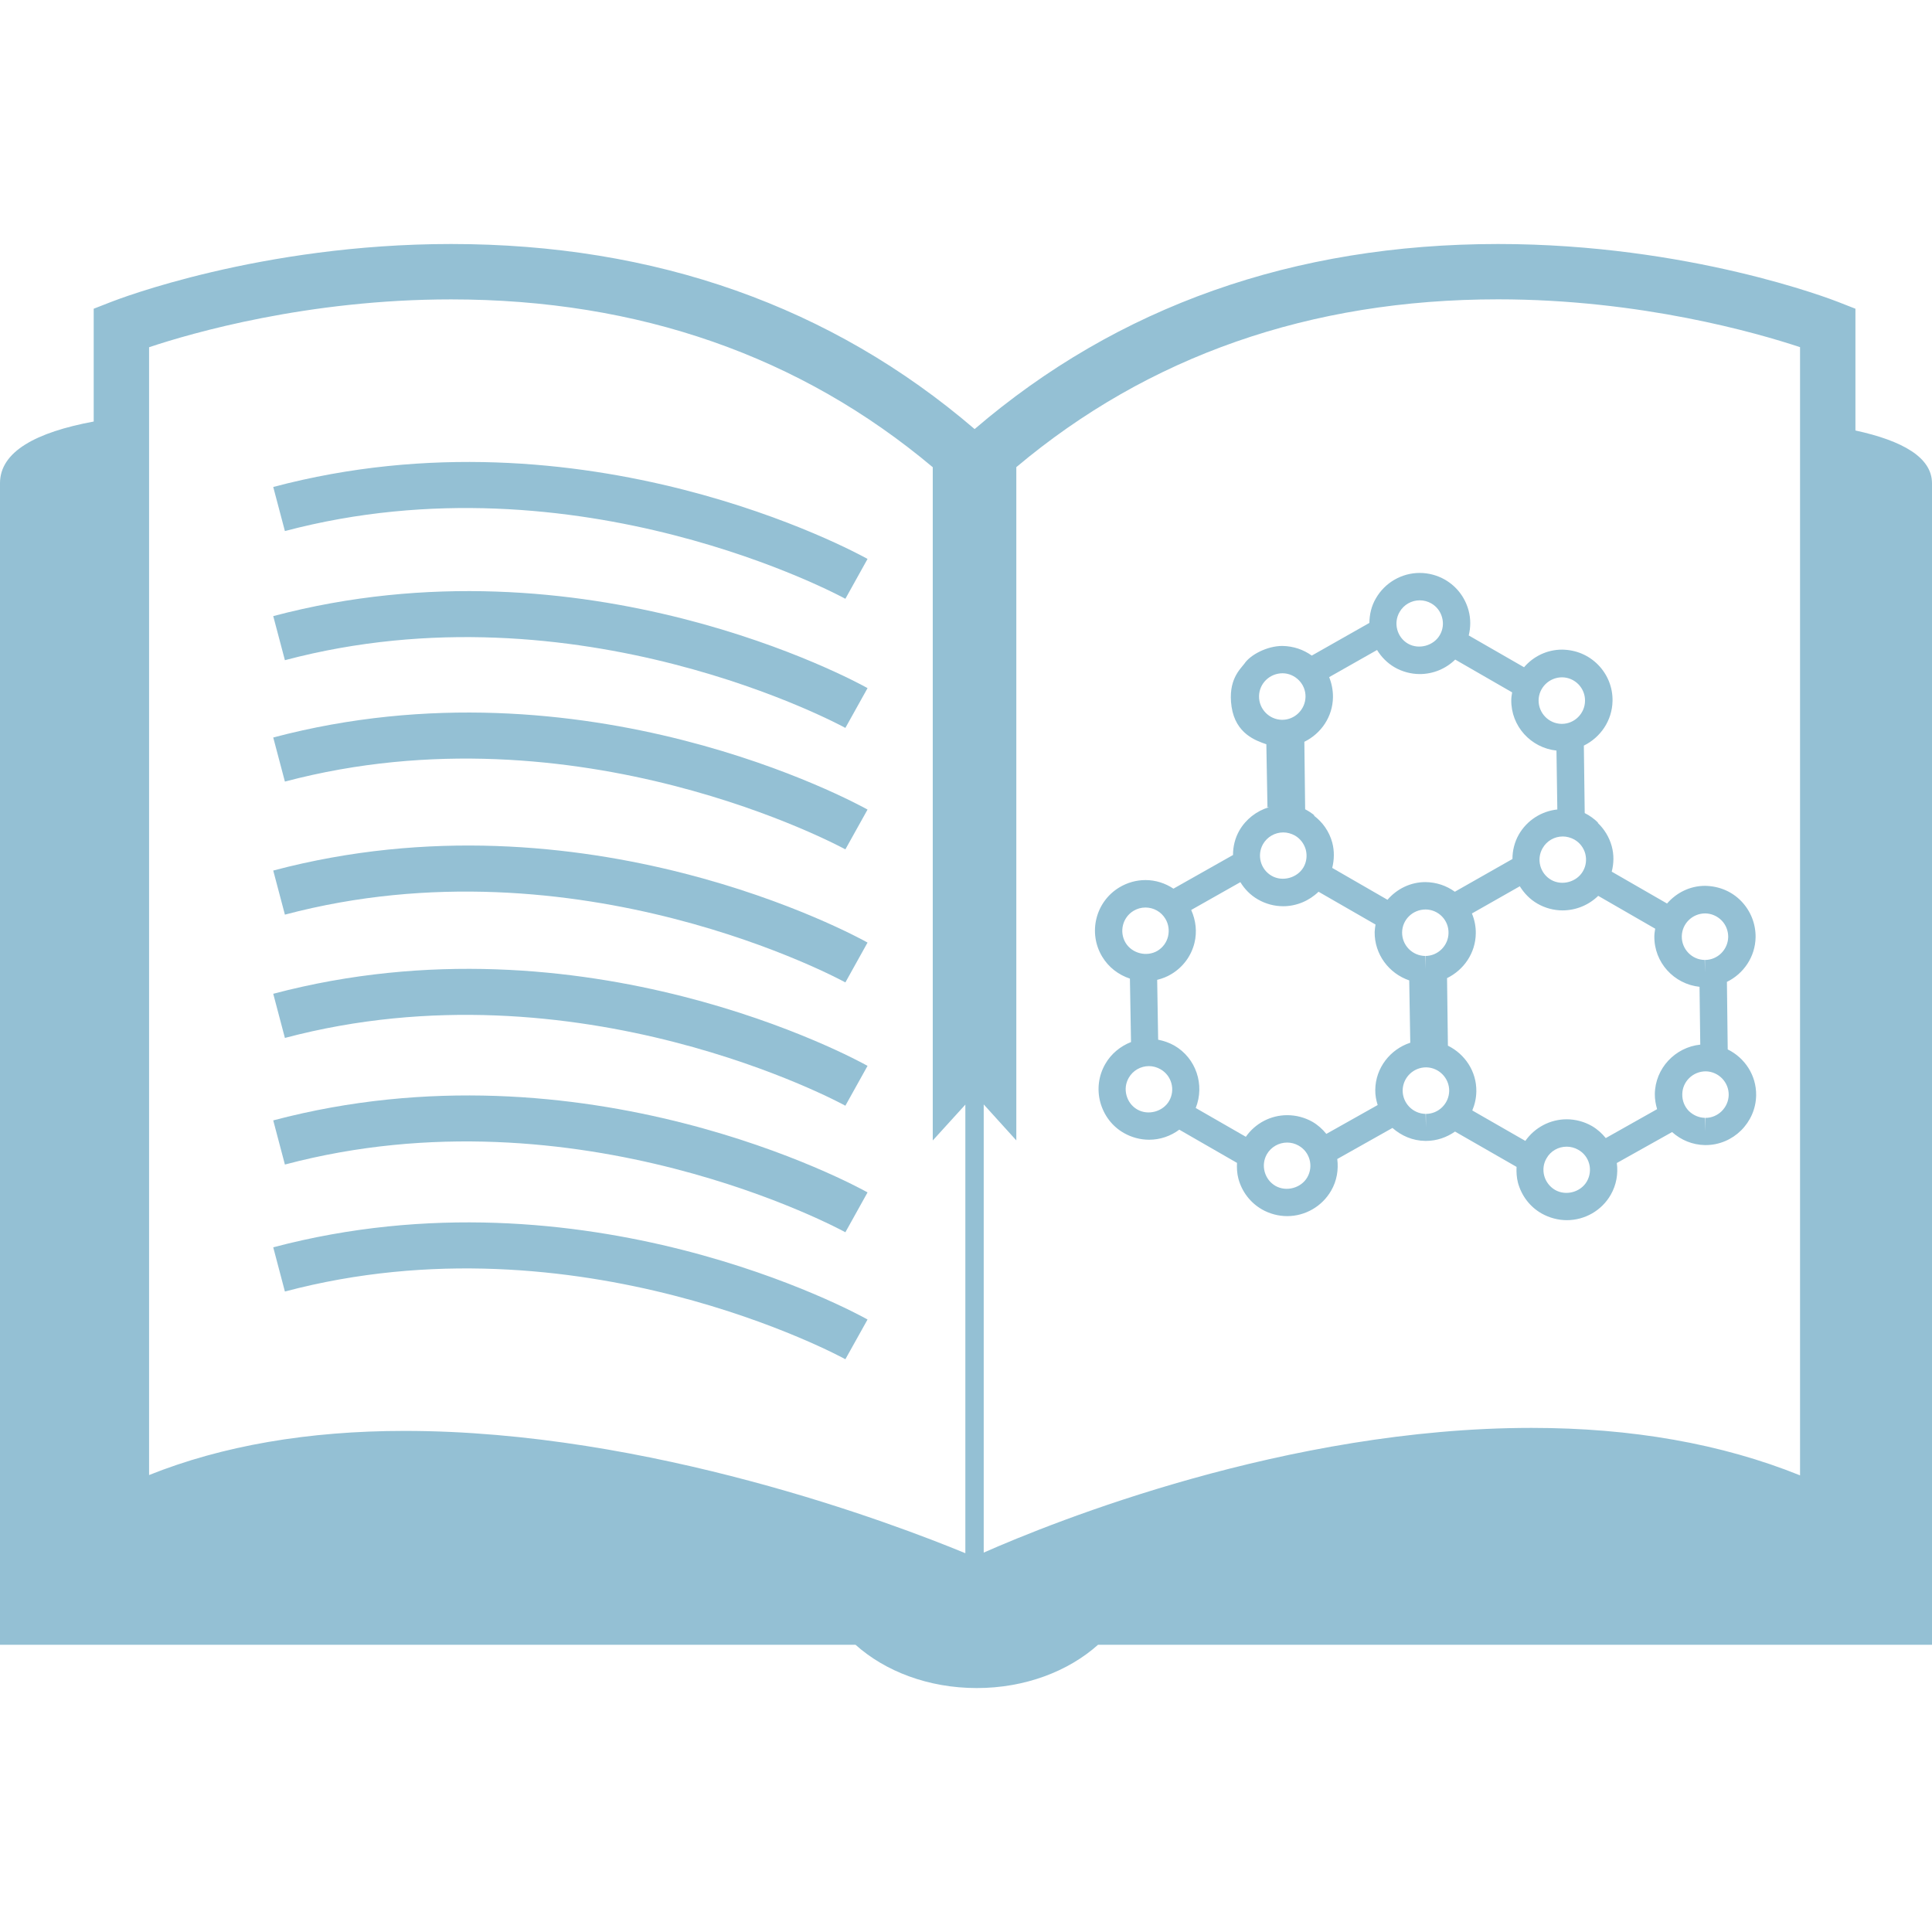
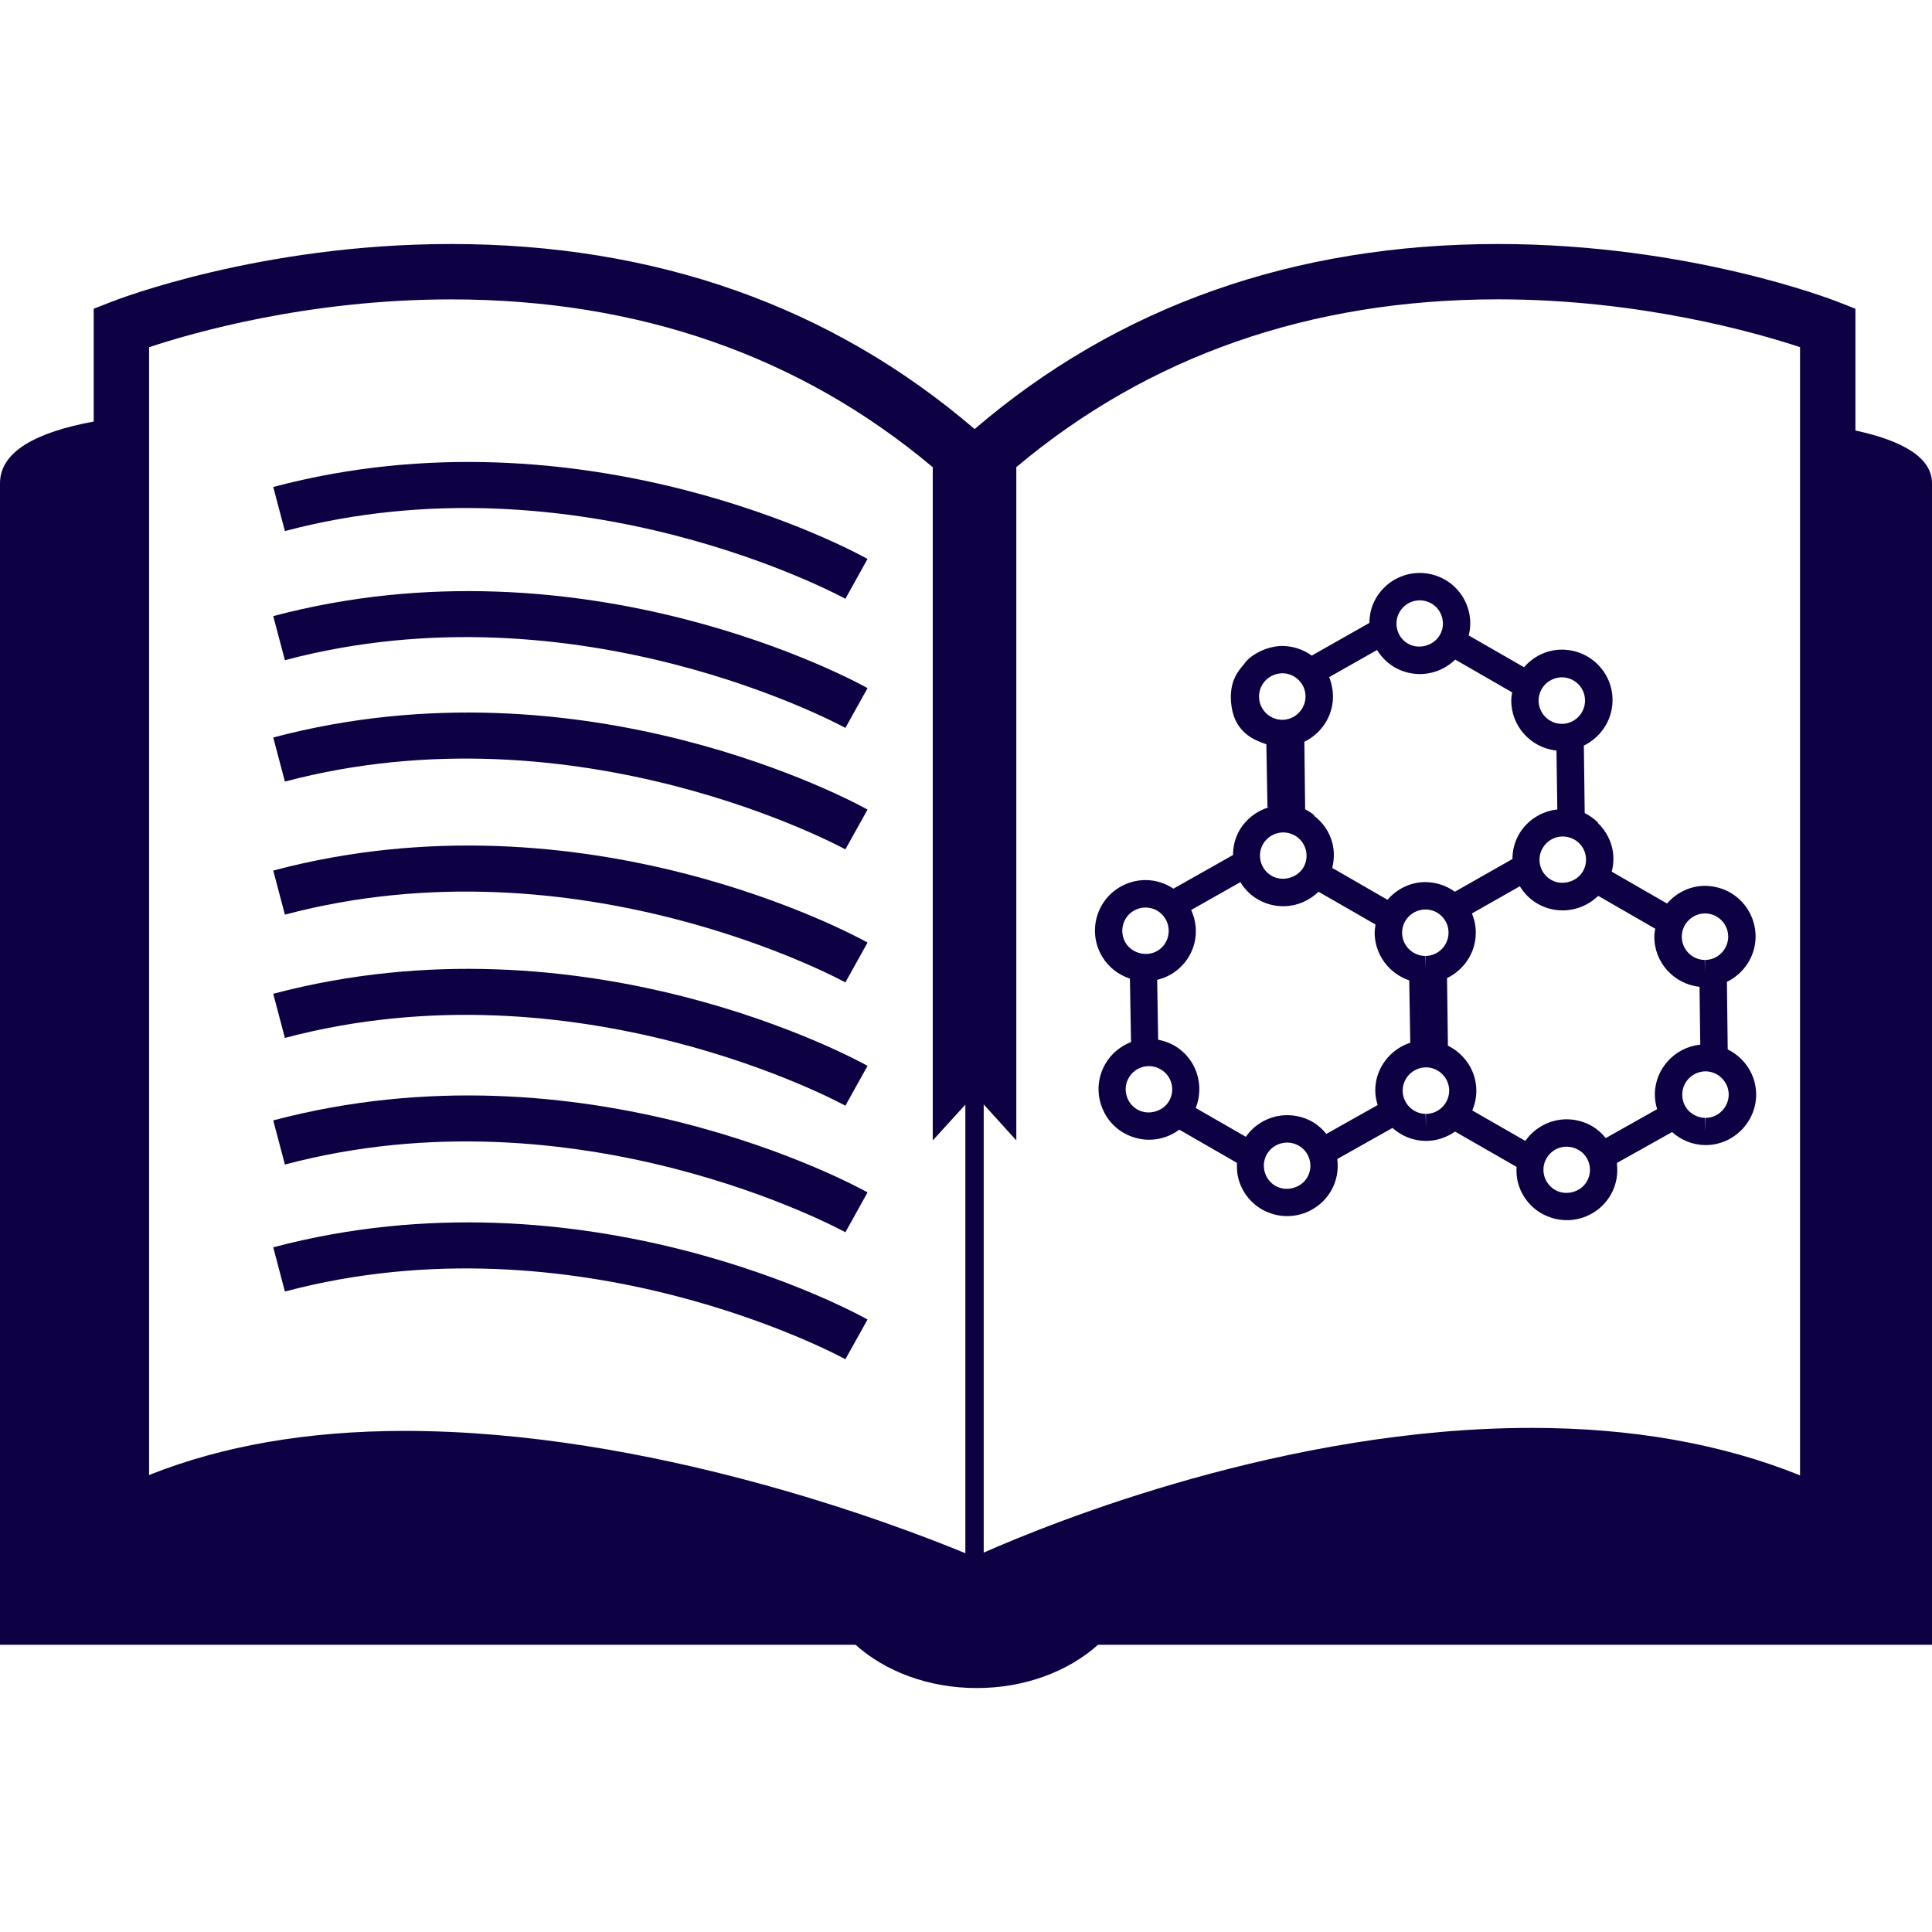
- <svg xmlns="http://www.w3.org/2000/svg" fill="#94c0d4" version="1.1" id="Capa_1" width="800px" height="800px" viewBox="0 0 31.465 31.465" xml:space="preserve">
+ <svg xmlns="http://www.w3.org/2000/svg" fill="#0d0144 " version="1.1" id="Capa_1" width="800px" height="800px" viewBox="0 0 31.465 31.465" xml:space="preserve">
  <g>
    <g>
      <path d="M30.218,7.011V5.028l-0.286-0.112c-0.097-0.038-2.427-0.942-5.533-0.942c-3.328,0-6.194,1.014-8.526,3.014    c-2.332-2-5.199-3.014-8.527-3.014c-3.107,0-5.436,0.904-5.533,0.942L1.526,5.028v1.837C0.586,7.04,0,7.355,0,7.87    c0,2.676,0,18.917,0,18.917h13.933c0.482,0.432,1.186,0.705,1.975,0.705c0.787,0,1.492-0.273,1.975-0.705h13.582    c0,0,0-17.979,0-18.917C31.464,7.451,30.99,7.179,30.218,7.011z M15.722,25.296c-1.157-0.478-5.141-1.992-9.131-1.992    c-1.575,0-2.972,0.242-4.163,0.719V5.655c0.695-0.232,2.587-0.779,4.917-0.779c3.063,0,5.696,0.927,7.846,2.733v10.965    l0.531-0.584V25.296z M29.316,24.028c-1.277-0.515-2.744-0.773-4.371-0.773c-3.987,0-7.782,1.527-8.924,2.031v-7.299l0.531,0.586    V7.608c2.15-1.807,4.782-2.733,7.846-2.733c2.322,0,4.222,0.548,4.918,0.779V24.028L29.316,24.028z" />
      <path d="M23.917,9.94c-0.058-0.213-0.194-0.39-0.385-0.5c-0.125-0.071-0.267-0.109-0.41-0.109c-0.294,0-0.567,0.158-0.714,0.414    c-0.074,0.126-0.104,0.263-0.106,0.4l-0.938,0.532c-0.137-0.098-0.299-0.154-0.48-0.157c-0.246,0-0.52,0.143-0.617,0.288    c-0.067,0.09-0.274,0.266-0.209,0.704c0.066,0.438,0.394,0.55,0.566,0.609l0.018,1.014c-0.006,0.002-0.009,0.004-0.015,0.006    l0.037,0.006c-0.199,0.061-0.373,0.194-0.479,0.378c-0.072,0.126-0.104,0.263-0.104,0.4l-0.97,0.548    c-0.133-0.089-0.291-0.14-0.455-0.14c-0.149,0-0.295,0.041-0.424,0.118c-0.39,0.234-0.516,0.741-0.281,1.13    c0.103,0.172,0.266,0.296,0.451,0.357l0.018,1.033c-0.173,0.068-0.324,0.191-0.419,0.357c-0.11,0.191-0.138,0.414-0.081,0.625    c0.059,0.213,0.193,0.391,0.385,0.5c0.125,0.071,0.268,0.109,0.41,0.109c0.18,0,0.352-0.06,0.491-0.164l0.94,0.541    c-0.004,0.085,0,0.172,0.023,0.258c0.057,0.211,0.193,0.39,0.384,0.5c0.125,0.071,0.267,0.109,0.411,0.109    c0.294,0,0.568-0.159,0.715-0.414c0.094-0.162,0.122-0.342,0.1-0.516l0.899-0.506c0.144,0.127,0.329,0.209,0.535,0.211h0.011    c0.176,0,0.338-0.058,0.473-0.152l1.002,0.575c-0.004,0.087,0.001,0.174,0.023,0.259c0.059,0.213,0.194,0.391,0.385,0.5    c0.125,0.07,0.268,0.109,0.41,0.109c0.295,0,0.568-0.157,0.715-0.412c0.094-0.164,0.123-0.344,0.1-0.519l0.9-0.504    c0.147,0.132,0.334,0.208,0.533,0.212h0.014c0.447,0,0.816-0.365,0.822-0.812c0.004-0.326-0.185-0.609-0.463-0.746l-0.013-1.1    c0.271-0.132,0.462-0.407,0.467-0.728c0.002-0.22-0.081-0.428-0.233-0.586c-0.153-0.158-0.359-0.246-0.59-0.25    c-0.248,0-0.468,0.114-0.619,0.288l-0.901-0.519c0.035-0.135,0.038-0.276,0-0.415c-0.041-0.149-0.122-0.279-0.231-0.383    c0.004,0,0.008,0.002,0.012,0.003c-0.064-0.063-0.139-0.119-0.221-0.159l-0.014-1.099c0.271-0.133,0.462-0.408,0.467-0.728    c0.004-0.22-0.08-0.428-0.232-0.585c-0.154-0.158-0.359-0.247-0.59-0.25c-0.248,0-0.469,0.112-0.619,0.287l-0.901-0.518    C23.952,10.22,23.955,10.079,23.917,9.94z M22.794,9.967c0.067-0.117,0.192-0.19,0.328-0.19c0.065,0,0.131,0.017,0.188,0.05    c0.088,0.05,0.15,0.132,0.176,0.229c0.027,0.098,0.014,0.2-0.037,0.287c-0.1,0.174-0.342,0.241-0.518,0.14    C22.752,10.38,22.689,10.147,22.794,9.967z M20.505,11.339c0.002-0.206,0.172-0.374,0.384-0.374l0,0    c0.1,0.001,0.194,0.042,0.266,0.115c0.07,0.072,0.109,0.167,0.107,0.269c-0.004,0.206-0.174,0.374-0.379,0.374h-0.005    C20.67,11.72,20.502,11.547,20.505,11.339z M20.57,13.747c0.068-0.117,0.193-0.19,0.33-0.19c0.064,0,0.129,0.018,0.188,0.05    c0.088,0.051,0.15,0.132,0.178,0.23c0.025,0.097,0.014,0.2-0.037,0.288c-0.101,0.173-0.342,0.24-0.518,0.139    C20.529,14.16,20.467,13.928,20.57,13.747z M18.331,15.354c-0.106-0.179-0.049-0.412,0.13-0.52    c0.059-0.035,0.125-0.054,0.193-0.054c0.135,0,0.257,0.069,0.326,0.184c0.052,0.087,0.066,0.189,0.043,0.287    c-0.024,0.099-0.086,0.182-0.172,0.234C18.675,15.589,18.436,15.528,18.331,15.354z M19.041,17.93    c-0.1,0.174-0.341,0.241-0.518,0.14c-0.088-0.051-0.149-0.131-0.176-0.229c-0.027-0.098-0.015-0.2,0.037-0.289    c0.067-0.117,0.193-0.189,0.328-0.189c0.064,0,0.131,0.018,0.188,0.051C19.082,17.517,19.145,17.749,19.041,17.93z M21.291,19.174    c-0.1,0.174-0.34,0.241-0.518,0.14c-0.088-0.051-0.149-0.132-0.176-0.229c-0.027-0.098-0.014-0.2,0.036-0.288    c0.068-0.117,0.194-0.189,0.33-0.189c0.065,0,0.13,0.017,0.187,0.05C21.333,18.761,21.395,18.993,21.291,19.174z M22.398,17.749    c-0.002,0.088,0.015,0.17,0.039,0.248l-0.836,0.47c-0.062-0.077-0.138-0.146-0.228-0.198c-0.125-0.07-0.267-0.107-0.409-0.107    c-0.27,0-0.521,0.133-0.674,0.352l-0.816-0.469c0.149-0.375,0.008-0.812-0.351-1.018c-0.082-0.046-0.169-0.076-0.261-0.094    l-0.016-0.975c0.082-0.02,0.16-0.05,0.232-0.094c0.188-0.113,0.322-0.293,0.375-0.506c0.045-0.182,0.023-0.369-0.053-0.538    l0.801-0.453c0.068,0.112,0.164,0.212,0.287,0.282c0.125,0.072,0.266,0.11,0.41,0.11c0.217,0,0.424-0.088,0.576-0.236l0.928,0.534    c-0.006,0.039-0.012,0.08-0.014,0.121c-0.004,0.366,0.234,0.677,0.563,0.789l0.017,1.015    C22.643,17.088,22.402,17.391,22.398,17.749z M22.835,15.185c0.003-0.207,0.172-0.373,0.383-0.373l0,0    c0.103,0.001,0.196,0.042,0.267,0.114c0.07,0.073,0.108,0.168,0.106,0.27c-0.003,0.205-0.172,0.373-0.377,0.373v0.209    l-0.005-0.209C23,15.565,22.833,15.394,22.835,15.185z M23.223,18.141v0.222l-0.005-0.222c-0.209-0.003-0.376-0.176-0.374-0.384    c0.004-0.206,0.172-0.374,0.383-0.374c0.209,0.003,0.377,0.176,0.375,0.384C23.598,17.973,23.43,18.141,23.223,18.141z     M25.844,19.241c-0.1,0.174-0.339,0.24-0.517,0.139c-0.087-0.051-0.15-0.133-0.177-0.229c-0.026-0.098-0.014-0.2,0.037-0.286    c0.066-0.119,0.192-0.19,0.328-0.19c0.065,0,0.131,0.017,0.188,0.05C25.887,18.827,25.948,19.059,25.844,19.241z M28.154,17.833    c-0.004,0.205-0.174,0.373-0.377,0.373v0.222l-0.006-0.222c-0.102-0.002-0.196-0.043-0.268-0.114    c-0.07-0.073-0.107-0.168-0.105-0.271c0.002-0.205,0.172-0.373,0.383-0.373C27.988,17.452,28.157,17.624,28.154,17.833z     M27.771,14.876c0.102,0.001,0.196,0.043,0.268,0.115c0.07,0.072,0.107,0.167,0.107,0.269c-0.004,0.206-0.172,0.374-0.379,0.374    v0.209l-0.004-0.209c-0.209-0.003-0.375-0.176-0.373-0.383S27.562,14.876,27.771,14.876z M26.029,14.59l0.928,0.535    c-0.006,0.039-0.014,0.08-0.014,0.121c-0.006,0.428,0.318,0.78,0.736,0.826l0.012,0.941c-0.409,0.043-0.734,0.385-0.74,0.804    c-0.001,0.087,0.014,0.168,0.037,0.247l-0.836,0.471c-0.062-0.076-0.137-0.145-0.227-0.197c-0.125-0.071-0.267-0.109-0.41-0.109    c-0.27,0-0.521,0.135-0.673,0.352l-0.864-0.496c0.041-0.096,0.064-0.2,0.066-0.311c0.004-0.326-0.186-0.607-0.463-0.744    l-0.014-1.1c0.272-0.133,0.464-0.407,0.468-0.728c0.002-0.113-0.021-0.224-0.063-0.325l0.78-0.443    c0.07,0.113,0.164,0.212,0.287,0.283c0.125,0.072,0.267,0.11,0.41,0.11C25.67,14.826,25.876,14.739,26.029,14.59z M25.818,13.903    c0.025,0.098,0.013,0.2-0.039,0.288c-0.1,0.173-0.34,0.24-0.516,0.139c-0.182-0.104-0.244-0.336-0.14-0.516    c0.067-0.118,0.192-0.191,0.329-0.191c0.064,0,0.13,0.018,0.188,0.05C25.729,13.724,25.791,13.805,25.818,13.903z M25.441,11.031    c0.101,0.001,0.195,0.042,0.267,0.115c0.069,0.072,0.108,0.168,0.106,0.269c-0.002,0.206-0.172,0.374-0.377,0.374h-0.006    c-0.207-0.003-0.375-0.175-0.373-0.384C25.061,11.199,25.23,11.031,25.441,11.031z M24.627,11.276    c-0.006,0.04-0.014,0.081-0.014,0.123c-0.006,0.428,0.32,0.781,0.736,0.825l0.014,0.959c0.002,0,0.003,0,0.004,0    c-0.262,0.026-0.498,0.177-0.631,0.408c-0.071,0.125-0.104,0.263-0.104,0.399l-0.938,0.533c-0.137-0.099-0.301-0.155-0.479-0.157    c-0.247,0-0.467,0.113-0.618,0.288l-0.9-0.519c0.033-0.134,0.037-0.276,0-0.414c-0.049-0.18-0.156-0.332-0.303-0.441l0.019,0.004    c-0.048-0.04-0.101-0.075-0.157-0.104l-0.013-1.099c0.271-0.133,0.462-0.406,0.466-0.727c0.001-0.114-0.021-0.224-0.062-0.326    l0.78-0.442c0.069,0.112,0.164,0.211,0.286,0.282c0.125,0.072,0.268,0.11,0.41,0.11c0.218,0,0.425-0.087,0.577-0.236    L24.627,11.276z" />
      <path d="M4.45,7.931l0.19,0.718c4.782-1.267,9.084,1.079,9.128,1.103l0.361-0.649C13.944,8.999,9.527,6.584,4.45,7.931z" />
      <path d="M4.45,10.034l0.19,0.718c4.782-1.269,9.084,1.079,9.128,1.103l0.361-0.648C13.944,11.102,9.527,8.688,4.45,10.034z" />
      <path d="M4.45,12.011l0.19,0.718c4.782-1.266,9.084,1.081,9.128,1.104l0.361-0.648C13.944,13.081,9.527,10.666,4.45,12.011z" />
      <path d="M4.45,14.178l0.19,0.718c4.782-1.268,9.084,1.079,9.128,1.104l0.361-0.649C13.944,15.246,9.527,12.831,4.45,14.178z" />
      <path d="M4.45,16.185l0.19,0.719c4.782-1.268,9.084,1.079,9.128,1.104l0.361-0.649C13.944,17.254,9.527,14.841,4.45,16.185z" />
      <path d="M4.45,18.247l0.19,0.719c4.782-1.27,9.084,1.078,9.128,1.103l0.361-0.649C13.944,19.315,9.527,16.903,4.45,18.247z" />
      <path d="M4.45,20.314l0.19,0.72c4.782-1.269,9.084,1.078,9.128,1.103l0.361-0.647C13.944,21.384,9.527,18.97,4.45,20.314z" />
    </g>
  </g>
</svg>
